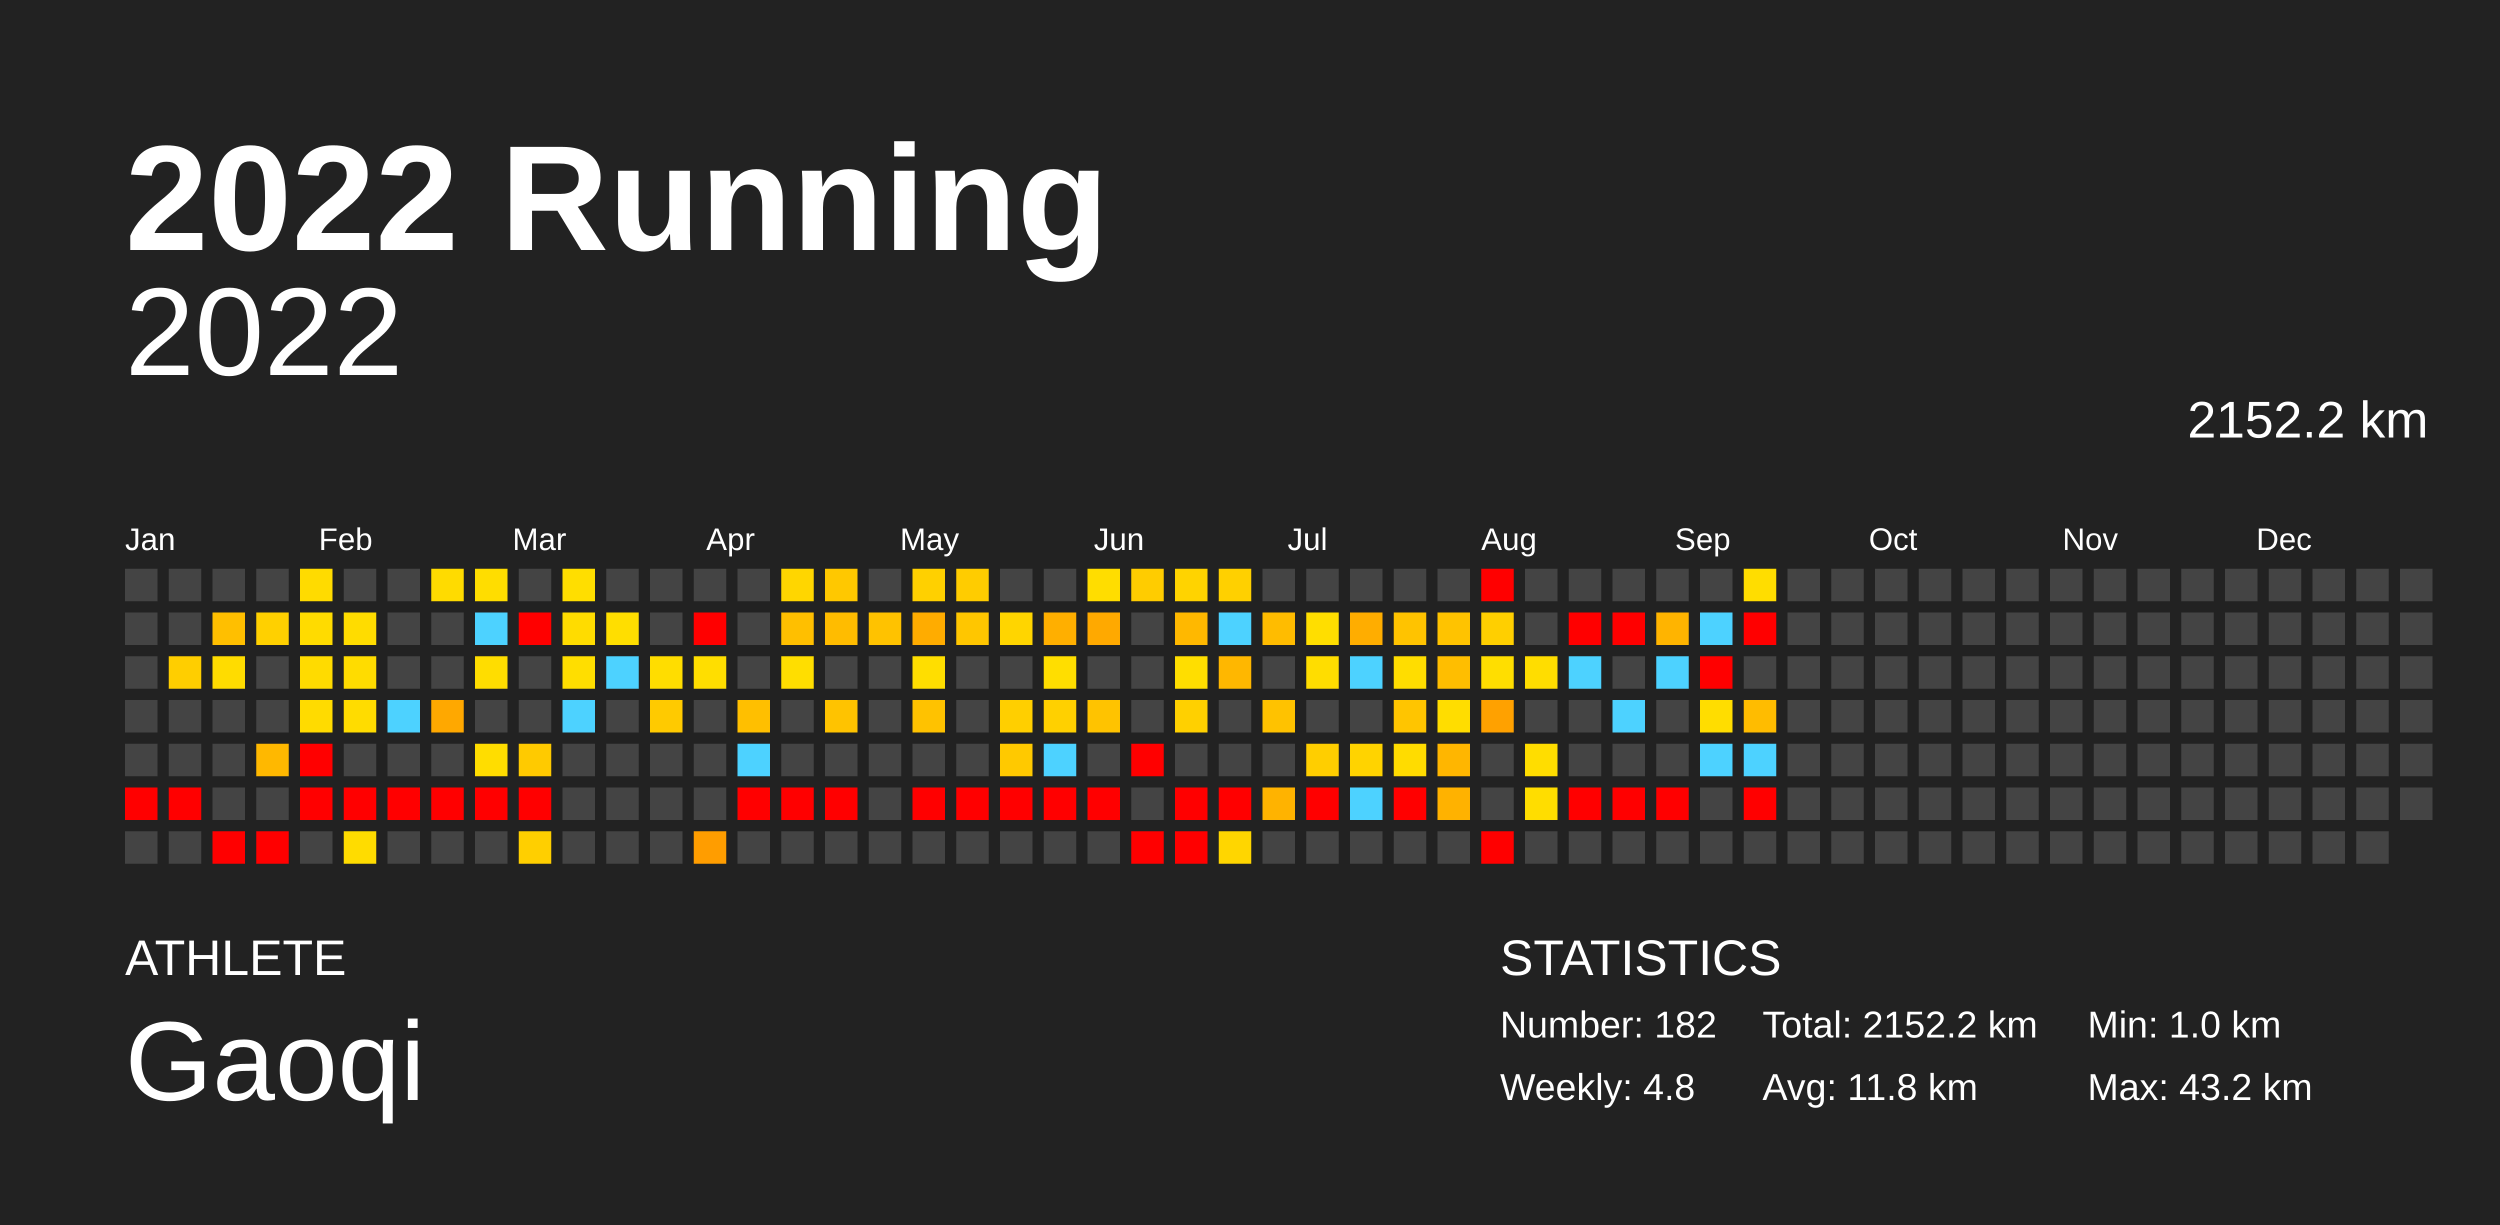
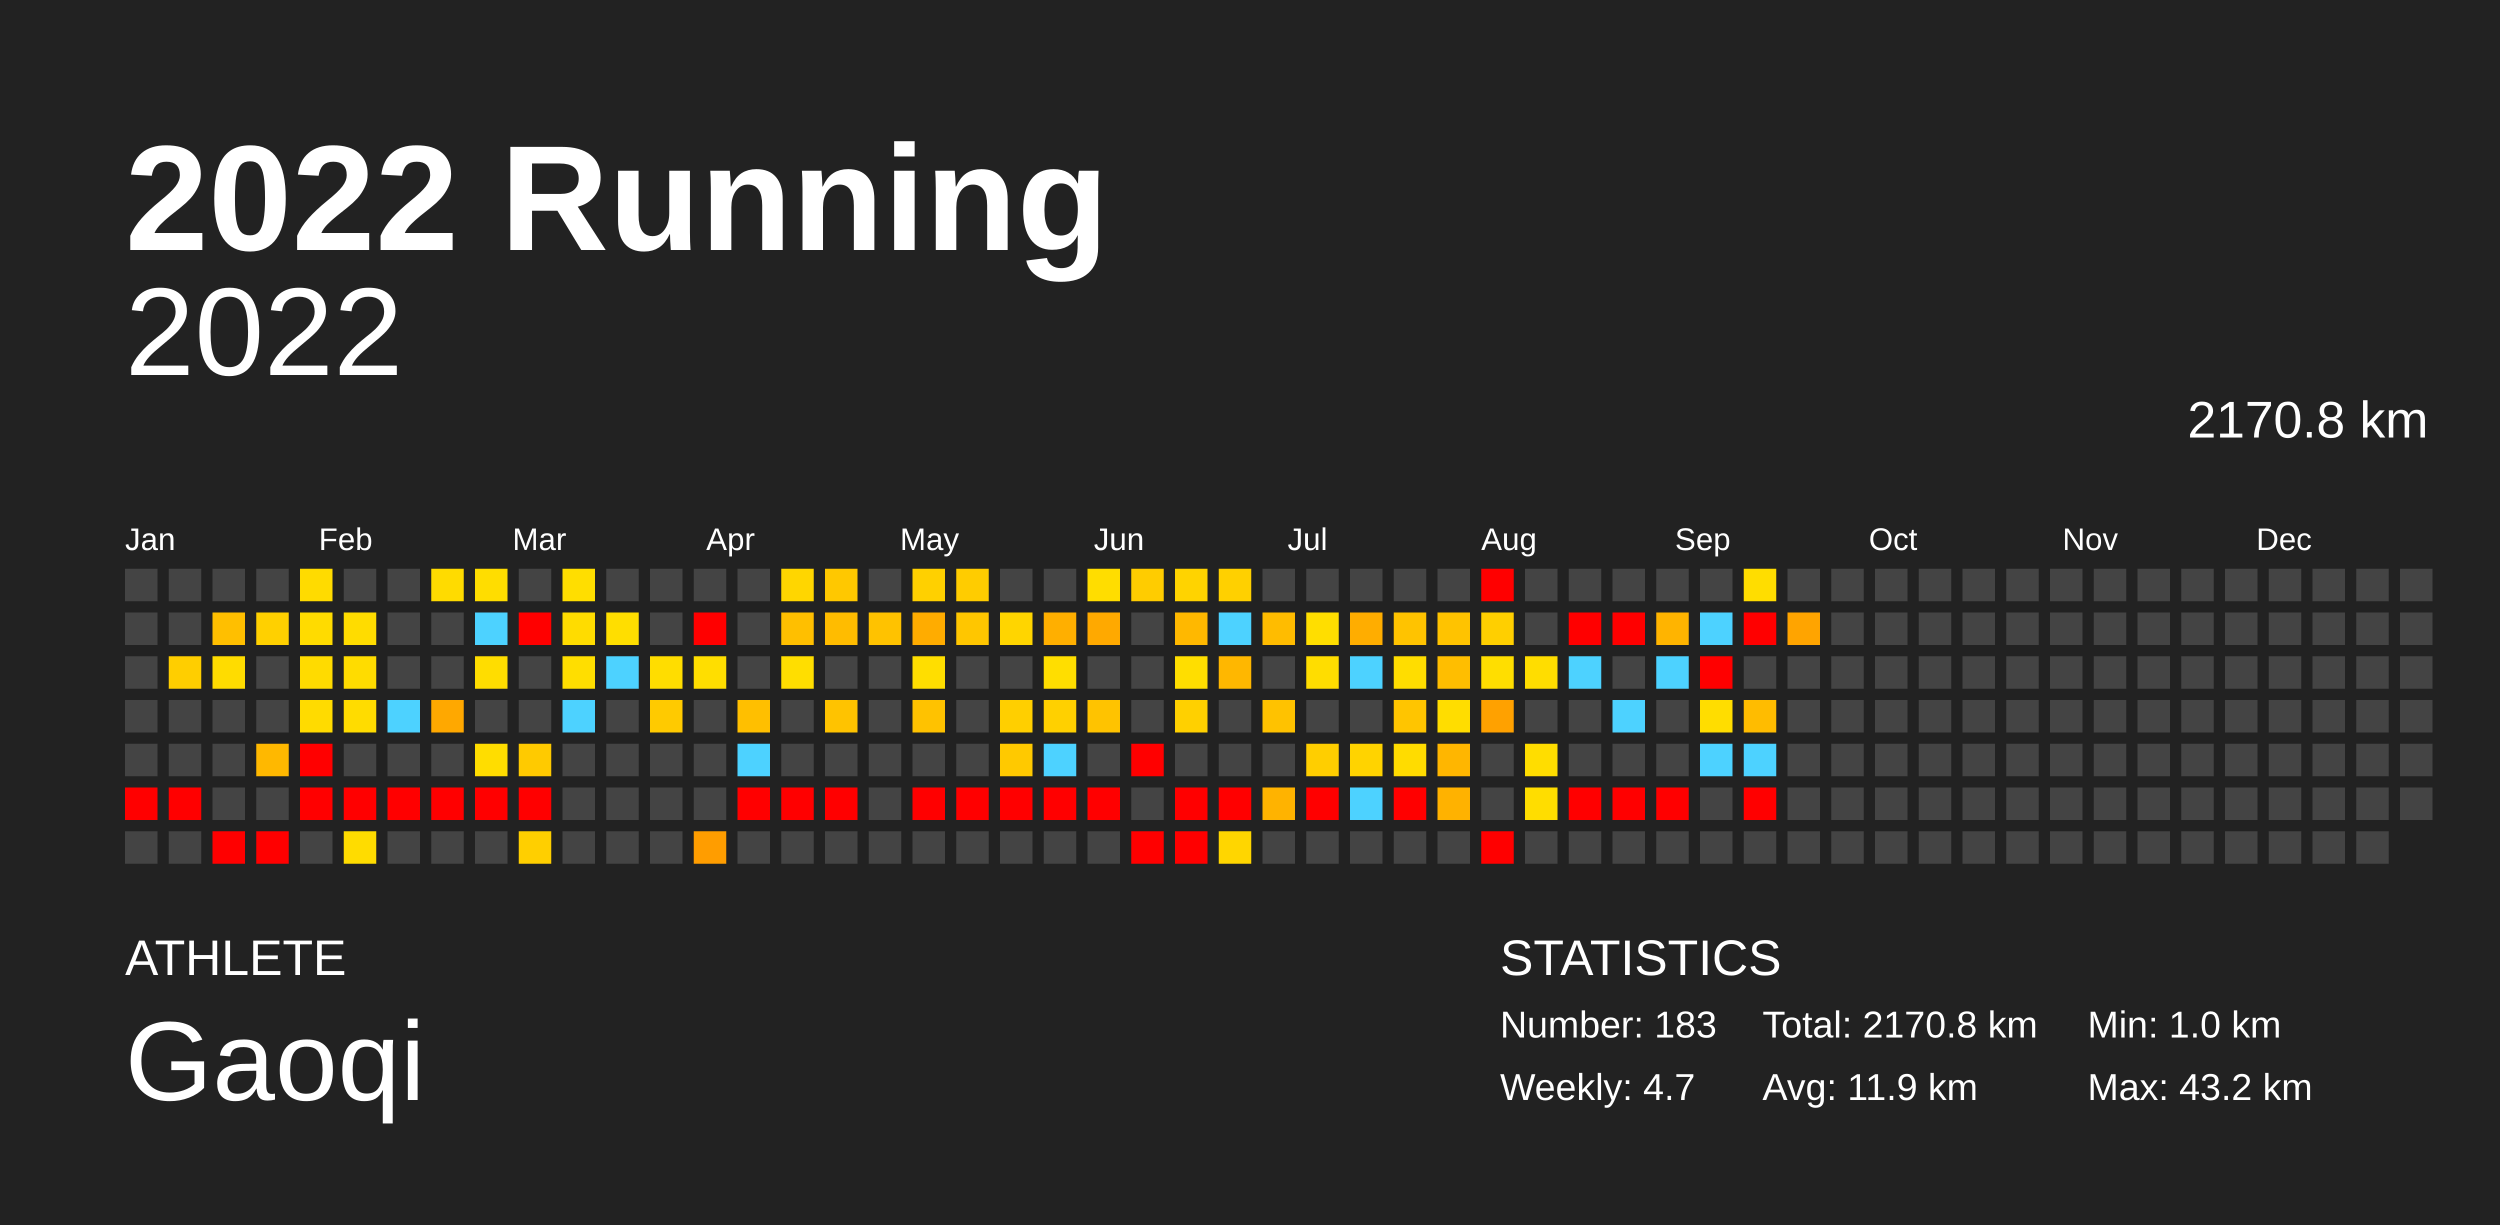
<svg xmlns="http://www.w3.org/2000/svg" baseProfile="full" height="98mm" version="1.1" viewBox="0,0,200,98" width="200mm">
  <defs />
  <rect fill="#222222" height="98" width="200" x="0" y="0" />
  <text fill="#FFFFFF" style="font-size:12px; font-family:Arial; font-weight:bold;" x="10" y="20">2022 Running</text>
  <text fill="#FFFFFF" style="font-size:4px; font-family:Arial" x="10" y="78">ATHLETE</text>
  <text fill="#FFFFFF" style="font-size:9px; font-family:Arial" x="10" y="88">Gaoqi</text>
  <text fill="#FFFFFF" style="font-size:4px; font-family:Arial" x="120" y="78">STATISTICS</text>
-   <text fill="#FFFFFF" style="font-size:3px; font-family:Arial" x="120" y="83">Number: 182</text>
-   <text fill="#FFFFFF" style="font-size:3px; font-family:Arial" x="120" y="88">Weekly: 4.8</text>
-   <text fill="#FFFFFF" style="font-size:3px; font-family:Arial" x="141" y="83">Total: 2152.2 km</text>
-   <text fill="#FFFFFF" style="font-size:3px; font-family:Arial" x="141" y="88">Avg: 11.8 km</text>
+   <text fill="#FFFFFF" style="font-size:3px; font-family:Arial" x="120" y="83">Number: 183</text>
+   <text fill="#FFFFFF" style="font-size:3px; font-family:Arial" x="120" y="88">Weekly: 4.7</text>
+   <text fill="#FFFFFF" style="font-size:3px; font-family:Arial" x="141" y="83">Total: 2170.8 km</text>
+   <text fill="#FFFFFF" style="font-size:3px; font-family:Arial" x="141" y="88">Avg: 11.9 km</text>
  <text fill="#FFFFFF" style="font-size:3px; font-family:Arial" x="167" y="83">Min: 1.0 km</text>
  <text fill="#FFFFFF" style="font-size:3px; font-family:Arial" x="167" y="88">Max: 43.2 km</text>
  <text alignment-baseline="hanging" fill="#FFFFFF" style="font-size:10.0px; font-family:Arial;" x="10" y="30">2022</text>
-   <text alignment-baseline="hanging" fill="#FFFFFF" style="font-size:4.125px; font-family:Arial;" x="175" y="35">2152.2 km</text>
+   <text alignment-baseline="hanging" fill="#FFFFFF" style="font-size:4.125px; font-family:Arial;" x="175" y="35">2170.8 km</text>
  <text fill="#FFFFFF" style="font-size:2.5px; font-family:Arial" x="10.0" y="44">Jan</text>
  <text fill="#FFFFFF" style="font-size:2.5px; font-family:Arial" x="25.5" y="44">Feb</text>
  <text fill="#FFFFFF" style="font-size:2.5px; font-family:Arial" x="41.0" y="44">Mar</text>
  <text fill="#FFFFFF" style="font-size:2.5px; font-family:Arial" x="56.5" y="44">Apr</text>
  <text fill="#FFFFFF" style="font-size:2.5px; font-family:Arial" x="72.0" y="44">May</text>
  <text fill="#FFFFFF" style="font-size:2.5px; font-family:Arial" x="87.5" y="44">Jun</text>
  <text fill="#FFFFFF" style="font-size:2.5px; font-family:Arial" x="103.0" y="44">Jul</text>
  <text fill="#FFFFFF" style="font-size:2.5px; font-family:Arial" x="118.5" y="44">Aug</text>
  <text fill="#FFFFFF" style="font-size:2.5px; font-family:Arial" x="134.0" y="44">Sep</text>
  <text fill="#FFFFFF" style="font-size:2.5px; font-family:Arial" x="149.5" y="44">Oct</text>
  <text fill="#FFFFFF" style="font-size:2.5px; font-family:Arial" x="165.0" y="44">Nov</text>
  <text fill="#FFFFFF" style="font-size:2.5px; font-family:Arial" x="180.5" y="44">Dec</text>
  <rect fill="#444444" height="2.6" width="2.6" x="10.0" y="45.5" />
  <rect fill="#444444" height="2.6" width="2.6" x="10.0" y="49.0" />
  <rect fill="#444444" height="2.6" width="2.6" x="10.0" y="52.5" />
  <rect fill="#444444" height="2.6" width="2.6" x="10.0" y="56.0" />
  <rect fill="#444444" height="2.6" width="2.6" x="10.0" y="59.5" />
  <rect fill="red" height="2.6" width="2.6" x="10.0" y="63.0" />
  <rect fill="#444444" height="2.6" width="2.6" x="10.0" y="66.5" />
  <rect fill="#444444" height="2.6" width="2.6" x="13.5" y="45.5" />
  <rect fill="#444444" height="2.6" width="2.6" x="13.5" y="49.0" />
  <rect fill="#ffce00" height="2.6" width="2.6" x="13.5" y="52.5" />
  <rect fill="#444444" height="2.6" width="2.6" x="13.5" y="56.0" />
  <rect fill="#444444" height="2.6" width="2.6" x="13.5" y="59.5" />
  <rect fill="red" height="2.6" width="2.6" x="13.5" y="63.0" />
  <rect fill="#444444" height="2.6" width="2.6" x="13.5" y="66.5" />
  <rect fill="#444444" height="2.6" width="2.6" x="17.0" y="45.5" />
  <rect fill="#ffbf00" height="2.6" width="2.6" x="17.0" y="49.0" />
  <rect fill="#ffdc00" height="2.6" width="2.6" x="17.0" y="52.5" />
  <rect fill="#444444" height="2.6" width="2.6" x="17.0" y="56.0" />
  <rect fill="#444444" height="2.6" width="2.6" x="17.0" y="59.5" />
  <rect fill="#444444" height="2.6" width="2.6" x="17.0" y="63.0" />
  <rect fill="red" height="2.6" width="2.6" x="17.0" y="66.5" />
  <rect fill="#444444" height="2.6" width="2.6" x="20.5" y="45.5" />
  <rect fill="#ffd000" height="2.6" width="2.6" x="20.5" y="49.0" />
  <rect fill="#444444" height="2.6" width="2.6" x="20.5" y="52.5" />
  <rect fill="#444444" height="2.6" width="2.6" x="20.5" y="56.0" />
  <rect fill="#ffb800" height="2.6" width="2.6" x="20.5" y="59.5" />
  <rect fill="#444444" height="2.6" width="2.6" x="20.5" y="63.0" />
  <rect fill="red" height="2.6" width="2.6" x="20.5" y="66.5" />
  <rect fill="#ffdb00" height="2.6" width="2.6" x="24.0" y="45.5" />
  <rect fill="#ffdb00" height="2.6" width="2.6" x="24.0" y="49.0" />
  <rect fill="#ffdb00" height="2.6" width="2.6" x="24.0" y="52.5" />
  <rect fill="#ffdb00" height="2.6" width="2.6" x="24.0" y="56.0" />
  <rect fill="red" height="2.6" width="2.6" x="24.0" y="59.5" />
  <rect fill="red" height="2.6" width="2.6" x="24.0" y="63.0" />
  <rect fill="#444444" height="2.6" width="2.6" x="24.0" y="66.5" />
  <rect fill="#444444" height="2.6" width="2.6" x="27.5" y="45.5" />
  <rect fill="#ffdc00" height="2.6" width="2.6" x="27.5" y="49.0" />
  <rect fill="#ffdc00" height="2.6" width="2.6" x="27.5" y="52.5" />
  <rect fill="#ffdc00" height="2.6" width="2.6" x="27.5" y="56.0" />
  <rect fill="#444444" height="2.6" width="2.6" x="27.5" y="59.5" />
  <rect fill="red" height="2.6" width="2.6" x="27.5" y="63.0" />
  <rect fill="#ffdc00" height="2.6" width="2.6" x="27.5" y="66.5" />
  <rect fill="#444444" height="2.6" width="2.6" x="31.0" y="45.5" />
  <rect fill="#444444" height="2.6" width="2.6" x="31.0" y="49.0" />
  <rect fill="#444444" height="2.6" width="2.6" x="31.0" y="52.5" />
  <rect fill="#4dd2ff" height="2.6" width="2.6" x="31.0" y="56.0" />
  <rect fill="#444444" height="2.6" width="2.6" x="31.0" y="59.5" />
  <rect fill="red" height="2.6" width="2.6" x="31.0" y="63.0" />
  <rect fill="#444444" height="2.6" width="2.6" x="31.0" y="66.5" />
  <rect fill="#ffdb00" height="2.6" width="2.6" x="34.5" y="45.5" />
  <rect fill="#444444" height="2.6" width="2.6" x="34.5" y="49.0" />
  <rect fill="#444444" height="2.6" width="2.6" x="34.5" y="52.5" />
  <rect fill="#ffa800" height="2.6" width="2.6" x="34.5" y="56.0" />
  <rect fill="#444444" height="2.6" width="2.6" x="34.5" y="59.5" />
  <rect fill="red" height="2.6" width="2.6" x="34.5" y="63.0" />
  <rect fill="#444444" height="2.6" width="2.6" x="34.5" y="66.5" />
  <rect fill="#ffdd00" height="2.6" width="2.6" x="38.0" y="45.5" />
  <rect fill="#4dd2ff" height="2.6" width="2.6" x="38.0" y="49.0" />
  <rect fill="#ffdd00" height="2.6" width="2.6" x="38.0" y="52.5" />
  <rect fill="#444444" height="2.6" width="2.6" x="38.0" y="56.0" />
  <rect fill="#ffdd00" height="2.6" width="2.6" x="38.0" y="59.5" />
  <rect fill="red" height="2.6" width="2.6" x="38.0" y="63.0" />
  <rect fill="#444444" height="2.6" width="2.6" x="38.0" y="66.5" />
  <rect fill="#444444" height="2.6" width="2.6" x="41.5" y="45.5" />
  <rect fill="red" height="2.6" width="2.6" x="41.5" y="49.0" />
  <rect fill="#444444" height="2.6" width="2.6" x="41.5" y="52.5" />
  <rect fill="#444444" height="2.6" width="2.6" x="41.5" y="56.0" />
  <rect fill="#ffca00" height="2.6" width="2.6" x="41.5" y="59.5" />
  <rect fill="red" height="2.6" width="2.6" x="41.5" y="63.0" />
  <rect fill="#ffcf00" height="2.6" width="2.6" x="41.5" y="66.5" />
  <rect fill="#ffde00" height="2.6" width="2.6" x="45.0" y="45.5" />
  <rect fill="#ffdc00" height="2.6" width="2.6" x="45.0" y="49.0" />
  <rect fill="#ffde00" height="2.6" width="2.6" x="45.0" y="52.5" />
  <rect fill="#4dd2ff" height="2.6" width="2.6" x="45.0" y="56.0" />
  <rect fill="#444444" height="2.6" width="2.6" x="45.0" y="59.5" />
  <rect fill="#444444" height="2.6" width="2.6" x="45.0" y="63.0" />
  <rect fill="#444444" height="2.6" width="2.6" x="45.0" y="66.5" />
  <rect fill="#444444" height="2.6" width="2.6" x="48.5" y="45.5" />
  <rect fill="#ffde00" height="2.6" width="2.6" x="48.5" y="49.0" />
  <rect fill="#4dd2ff" height="2.6" width="2.6" x="48.5" y="52.5" />
  <rect fill="#444444" height="2.6" width="2.6" x="48.5" y="56.0" />
  <rect fill="#444444" height="2.6" width="2.6" x="48.5" y="59.5" />
  <rect fill="#444444" height="2.6" width="2.6" x="48.5" y="63.0" />
  <rect fill="#444444" height="2.6" width="2.6" x="48.5" y="66.5" />
  <rect fill="#444444" height="2.6" width="2.6" x="52.0" y="45.5" />
  <rect fill="#444444" height="2.6" width="2.6" x="52.0" y="49.0" />
  <rect fill="#ffdd00" height="2.6" width="2.6" x="52.0" y="52.5" />
  <rect fill="#ffca00" height="2.6" width="2.6" x="52.0" y="56.0" />
  <rect fill="#444444" height="2.6" width="2.6" x="52.0" y="59.5" />
  <rect fill="#444444" height="2.6" width="2.6" x="52.0" y="63.0" />
  <rect fill="#444444" height="2.6" width="2.6" x="52.0" y="66.5" />
  <rect fill="#444444" height="2.6" width="2.6" x="55.5" y="45.5" />
  <rect fill="red" height="2.6" width="2.6" x="55.5" y="49.0" />
  <rect fill="#ffde00" height="2.6" width="2.6" x="55.5" y="52.5" />
  <rect fill="#444444" height="2.6" width="2.6" x="55.5" y="56.0" />
  <rect fill="#444444" height="2.6" width="2.6" x="55.5" y="59.5" />
  <rect fill="#444444" height="2.6" width="2.6" x="55.5" y="63.0" />
  <rect fill="#ff9d00" height="2.6" width="2.6" x="55.5" y="66.5" />
  <rect fill="#444444" height="2.6" width="2.6" x="59.0" y="45.5" />
  <rect fill="#444444" height="2.6" width="2.6" x="59.0" y="49.0" />
  <rect fill="#444444" height="2.6" width="2.6" x="59.0" y="52.5" />
  <rect fill="#ffbf00" height="2.6" width="2.6" x="59.0" y="56.0" />
  <rect fill="#4dd2ff" height="2.6" width="2.6" x="59.0" y="59.5" />
  <rect fill="red" height="2.6" width="2.6" x="59.0" y="63.0" />
  <rect fill="#444444" height="2.6" width="2.6" x="59.0" y="66.5" />
  <rect fill="#ffd600" height="2.6" width="2.6" x="62.5" y="45.5" />
  <rect fill="#ffbf00" height="2.6" width="2.6" x="62.5" y="49.0" />
  <rect fill="#ffde00" height="2.6" width="2.6" x="62.5" y="52.5" />
  <rect fill="#444444" height="2.6" width="2.6" x="62.5" y="56.0" />
  <rect fill="#444444" height="2.6" width="2.6" x="62.5" y="59.5" />
  <rect fill="red" height="2.6" width="2.6" x="62.5" y="63.0" />
  <rect fill="#444444" height="2.6" width="2.6" x="62.5" y="66.5" />
  <rect fill="#ffc800" height="2.6" width="2.6" x="66.0" y="45.5" />
  <rect fill="#ffbc00" height="2.6" width="2.6" x="66.0" y="49.0" />
  <rect fill="#444444" height="2.6" width="2.6" x="66.0" y="52.5" />
  <rect fill="#ffc300" height="2.6" width="2.6" x="66.0" y="56.0" />
  <rect fill="#444444" height="2.6" width="2.6" x="66.0" y="59.5" />
  <rect fill="red" height="2.6" width="2.6" x="66.0" y="63.0" />
  <rect fill="#444444" height="2.6" width="2.6" x="66.0" y="66.5" />
  <rect fill="#444444" height="2.6" width="2.6" x="69.5" y="45.5" />
  <rect fill="#ffc200" height="2.6" width="2.6" x="69.5" y="49.0" />
  <rect fill="#444444" height="2.6" width="2.6" x="69.5" y="52.5" />
  <rect fill="#444444" height="2.6" width="2.6" x="69.5" y="56.0" />
  <rect fill="#444444" height="2.6" width="2.6" x="69.5" y="59.5" />
  <rect fill="#444444" height="2.6" width="2.6" x="69.5" y="63.0" />
  <rect fill="#444444" height="2.6" width="2.6" x="69.5" y="66.5" />
  <rect fill="#ffd000" height="2.6" width="2.6" x="73.0" y="45.5" />
  <rect fill="#ffac00" height="2.6" width="2.6" x="73.0" y="49.0" />
  <rect fill="#ffde00" height="2.6" width="2.6" x="73.0" y="52.5" />
  <rect fill="#ffc200" height="2.6" width="2.6" x="73.0" y="56.0" />
  <rect fill="#444444" height="2.6" width="2.6" x="73.0" y="59.5" />
  <rect fill="red" height="2.6" width="2.6" x="73.0" y="63.0" />
  <rect fill="#444444" height="2.6" width="2.6" x="73.0" y="66.5" />
  <rect fill="#ffcc00" height="2.6" width="2.6" x="76.5" y="45.5" />
  <rect fill="#ffc600" height="2.6" width="2.6" x="76.5" y="49.0" />
  <rect fill="#444444" height="2.6" width="2.6" x="76.5" y="52.5" />
  <rect fill="#444444" height="2.6" width="2.6" x="76.5" y="56.0" />
  <rect fill="#444444" height="2.6" width="2.6" x="76.5" y="59.5" />
  <rect fill="red" height="2.6" width="2.6" x="76.5" y="63.0" />
  <rect fill="#444444" height="2.6" width="2.6" x="76.5" y="66.5" />
  <rect fill="#444444" height="2.6" width="2.6" x="80.0" y="45.5" />
  <rect fill="#ffd500" height="2.6" width="2.6" x="80.0" y="49.0" />
  <rect fill="#444444" height="2.6" width="2.6" x="80.0" y="52.5" />
  <rect fill="#ffcf00" height="2.6" width="2.6" x="80.0" y="56.0" />
  <rect fill="#ffc900" height="2.6" width="2.6" x="80.0" y="59.5" />
  <rect fill="red" height="2.6" width="2.6" x="80.0" y="63.0" />
  <rect fill="#444444" height="2.6" width="2.6" x="80.0" y="66.5" />
  <rect fill="#444444" height="2.6" width="2.6" x="83.5" y="45.5" />
  <rect fill="#ffaf00" height="2.6" width="2.6" x="83.5" y="49.0" />
  <rect fill="#ffde00" height="2.6" width="2.6" x="83.5" y="52.5" />
  <rect fill="#ffd000" height="2.6" width="2.6" x="83.5" y="56.0" />
  <rect fill="#4dd2ff" height="2.6" width="2.6" x="83.5" y="59.5" />
  <rect fill="red" height="2.6" width="2.6" x="83.5" y="63.0" />
  <rect fill="#444444" height="2.6" width="2.6" x="83.5" y="66.5" />
  <rect fill="#ffdd00" height="2.6" width="2.6" x="87.0" y="45.5" />
  <rect fill="#ffa900" height="2.6" width="2.6" x="87.0" y="49.0" />
  <rect fill="#444444" height="2.6" width="2.6" x="87.0" y="52.5" />
  <rect fill="#ffc300" height="2.6" width="2.6" x="87.0" y="56.0" />
  <rect fill="#444444" height="2.6" width="2.6" x="87.0" y="59.5" />
  <rect fill="red" height="2.6" width="2.6" x="87.0" y="63.0" />
  <rect fill="#444444" height="2.6" width="2.6" x="87.0" y="66.5" />
  <rect fill="#ffcc00" height="2.6" width="2.6" x="90.5" y="45.5" />
  <rect fill="#444444" height="2.6" width="2.6" x="90.5" y="49.0" />
  <rect fill="#444444" height="2.6" width="2.6" x="90.5" y="52.5" />
  <rect fill="#444444" height="2.6" width="2.6" x="90.5" y="56.0" />
  <rect fill="red" height="2.6" width="2.6" x="90.5" y="59.5" />
  <rect fill="#444444" height="2.6" width="2.6" x="90.5" y="63.0" />
  <rect fill="red" height="2.6" width="2.6" x="90.5" y="66.5" />
  <rect fill="#ffd300" height="2.6" width="2.6" x="94.0" y="45.5" />
  <rect fill="#ffb800" height="2.6" width="2.6" x="94.0" y="49.0" />
  <rect fill="#ffde00" height="2.6" width="2.6" x="94.0" y="52.5" />
  <rect fill="#ffd000" height="2.6" width="2.6" x="94.0" y="56.0" />
  <rect fill="#444444" height="2.6" width="2.6" x="94.0" y="59.5" />
  <rect fill="red" height="2.6" width="2.6" x="94.0" y="63.0" />
  <rect fill="red" height="2.6" width="2.6" x="94.0" y="66.5" />
  <rect fill="#ffd000" height="2.6" width="2.6" x="97.5" y="45.5" />
  <rect fill="#4dd2ff" height="2.6" width="2.6" x="97.5" y="49.0" />
  <rect fill="#ffb700" height="2.6" width="2.6" x="97.5" y="52.5" />
  <rect fill="#444444" height="2.6" width="2.6" x="97.5" y="56.0" />
  <rect fill="#444444" height="2.6" width="2.6" x="97.5" y="59.5" />
  <rect fill="red" height="2.6" width="2.6" x="97.5" y="63.0" />
  <rect fill="#ffd600" height="2.6" width="2.6" x="97.5" y="66.5" />
  <rect fill="#444444" height="2.6" width="2.6" x="101.0" y="45.5" />
  <rect fill="#ffbc00" height="2.6" width="2.6" x="101.0" y="49.0" />
  <rect fill="#444444" height="2.6" width="2.6" x="101.0" y="52.5" />
  <rect fill="#ffc200" height="2.6" width="2.6" x="101.0" y="56.0" />
  <rect fill="#444444" height="2.6" width="2.6" x="101.0" y="59.5" />
  <rect fill="#ffb300" height="2.6" width="2.6" x="101.0" y="63.0" />
  <rect fill="#444444" height="2.6" width="2.6" x="101.0" y="66.5" />
  <rect fill="#444444" height="2.6" width="2.6" x="104.5" y="45.5" />
  <rect fill="#ffde00" height="2.6" width="2.6" x="104.5" y="49.0" />
  <rect fill="#ffdd00" height="2.6" width="2.6" x="104.5" y="52.5" />
  <rect fill="#444444" height="2.6" width="2.6" x="104.5" y="56.0" />
  <rect fill="#ffce00" height="2.6" width="2.6" x="104.5" y="59.5" />
  <rect fill="red" height="2.6" width="2.6" x="104.5" y="63.0" />
  <rect fill="#444444" height="2.6" width="2.6" x="104.5" y="66.5" />
  <rect fill="#444444" height="2.6" width="2.6" x="108.0" y="45.5" />
  <rect fill="#ffad00" height="2.6" width="2.6" x="108.0" y="49.0" />
  <rect fill="#4dd2ff" height="2.6" width="2.6" x="108.0" y="52.5" />
  <rect fill="#444444" height="2.6" width="2.6" x="108.0" y="56.0" />
  <rect fill="#ffd300" height="2.6" width="2.6" x="108.0" y="59.5" />
  <rect fill="#4dd2ff" height="2.6" width="2.6" x="108.0" y="63.0" />
  <rect fill="#444444" height="2.6" width="2.6" x="108.0" y="66.5" />
  <rect fill="#444444" height="2.6" width="2.6" x="111.5" y="45.5" />
  <rect fill="#ffc300" height="2.6" width="2.6" x="111.5" y="49.0" />
  <rect fill="#ffdd00" height="2.6" width="2.6" x="111.5" y="52.5" />
  <rect fill="#ffc500" height="2.6" width="2.6" x="111.5" y="56.0" />
  <rect fill="#ffdc00" height="2.6" width="2.6" x="111.5" y="59.5" />
  <rect fill="red" height="2.6" width="2.6" x="111.5" y="63.0" />
  <rect fill="#444444" height="2.6" width="2.6" x="111.5" y="66.5" />
  <rect fill="#444444" height="2.6" width="2.6" x="115.0" y="45.5" />
  <rect fill="#ffc300" height="2.6" width="2.6" x="115.0" y="49.0" />
  <rect fill="#ffbe00" height="2.6" width="2.6" x="115.0" y="52.5" />
  <rect fill="#ffdd00" height="2.6" width="2.6" x="115.0" y="56.0" />
  <rect fill="#ffb600" height="2.6" width="2.6" x="115.0" y="59.5" />
  <rect fill="#ffb200" height="2.6" width="2.6" x="115.0" y="63.0" />
  <rect fill="#444444" height="2.6" width="2.6" x="115.0" y="66.5" />
  <rect fill="red" height="2.6" width="2.6" x="118.5" y="45.5" />
  <rect fill="#ffcf00" height="2.6" width="2.6" x="118.5" y="49.0" />
  <rect fill="#ffde00" height="2.6" width="2.6" x="118.5" y="52.5" />
  <rect fill="#ffa100" height="2.6" width="2.6" x="118.5" y="56.0" />
  <rect fill="#444444" height="2.6" width="2.6" x="118.5" y="59.5" />
  <rect fill="#444444" height="2.6" width="2.6" x="118.5" y="63.0" />
  <rect fill="red" height="2.6" width="2.6" x="118.5" y="66.5" />
  <rect fill="#444444" height="2.6" width="2.6" x="122.0" y="45.5" />
  <rect fill="#444444" height="2.6" width="2.6" x="122.0" y="49.0" />
  <rect fill="#ffdd00" height="2.6" width="2.6" x="122.0" y="52.5" />
  <rect fill="#444444" height="2.6" width="2.6" x="122.0" y="56.0" />
  <rect fill="#ffdd00" height="2.6" width="2.6" x="122.0" y="59.5" />
  <rect fill="#ffdd00" height="2.6" width="2.6" x="122.0" y="63.0" />
  <rect fill="#444444" height="2.6" width="2.6" x="122.0" y="66.5" />
  <rect fill="#444444" height="2.6" width="2.6" x="125.5" y="45.5" />
  <rect fill="red" height="2.6" width="2.6" x="125.5" y="49.0" />
  <rect fill="#4dd2ff" height="2.6" width="2.6" x="125.5" y="52.5" />
  <rect fill="#444444" height="2.6" width="2.6" x="125.5" y="56.0" />
  <rect fill="#444444" height="2.6" width="2.6" x="125.5" y="59.5" />
  <rect fill="red" height="2.6" width="2.6" x="125.5" y="63.0" />
  <rect fill="#444444" height="2.6" width="2.6" x="125.5" y="66.5" />
  <rect fill="#444444" height="2.6" width="2.6" x="129.0" y="45.5" />
  <rect fill="red" height="2.6" width="2.6" x="129.0" y="49.0" />
  <rect fill="#444444" height="2.6" width="2.6" x="129.0" y="52.5" />
  <rect fill="#4dd2ff" height="2.6" width="2.6" x="129.0" y="56.0" />
  <rect fill="#444444" height="2.6" width="2.6" x="129.0" y="59.5" />
  <rect fill="red" height="2.6" width="2.6" x="129.0" y="63.0" />
  <rect fill="#444444" height="2.6" width="2.6" x="129.0" y="66.5" />
  <rect fill="#444444" height="2.6" width="2.6" x="132.5" y="45.5" />
  <rect fill="#ffb400" height="2.6" width="2.6" x="132.5" y="49.0" />
  <rect fill="#4dd2ff" height="2.6" width="2.6" x="132.5" y="52.5" />
  <rect fill="#444444" height="2.6" width="2.6" x="132.5" y="56.0" />
  <rect fill="#444444" height="2.6" width="2.6" x="132.5" y="59.5" />
  <rect fill="red" height="2.6" width="2.6" x="132.5" y="63.0" />
  <rect fill="#444444" height="2.6" width="2.6" x="132.5" y="66.5" />
  <rect fill="#444444" height="2.6" width="2.6" x="136.0" y="45.5" />
  <rect fill="#4dd2ff" height="2.6" width="2.6" x="136.0" y="49.0" />
  <rect fill="red" height="2.6" width="2.6" x="136.0" y="52.5" />
  <rect fill="#ffdd00" height="2.6" width="2.6" x="136.0" y="56.0" />
  <rect fill="#4dd2ff" height="2.6" width="2.6" x="136.0" y="59.5" />
  <rect fill="#444444" height="2.6" width="2.6" x="136.0" y="63.0" />
  <rect fill="#444444" height="2.6" width="2.6" x="136.0" y="66.5" />
  <rect fill="#ffdd00" height="2.6" width="2.6" x="139.5" y="45.5" />
  <rect fill="red" height="2.6" width="2.6" x="139.5" y="49.0" />
  <rect fill="#444444" height="2.6" width="2.6" x="139.5" y="52.5" />
  <rect fill="#ffbc00" height="2.6" width="2.6" x="139.5" y="56.0" />
  <rect fill="#4dd2ff" height="2.6" width="2.6" x="139.5" y="59.5" />
  <rect fill="red" height="2.6" width="2.6" x="139.5" y="63.0" />
  <rect fill="#444444" height="2.6" width="2.6" x="139.5" y="66.5" />
  <rect fill="#444444" height="2.6" width="2.6" x="143.0" y="45.5" />
-   <rect fill="#444444" height="2.6" width="2.6" x="143.0" y="49.0" />
+   <rect fill="#ffa400" height="2.6" width="2.6" x="143.0" y="49.0" />
  <rect fill="#444444" height="2.6" width="2.6" x="143.0" y="52.5" />
  <rect fill="#444444" height="2.6" width="2.6" x="143.0" y="56.0" />
  <rect fill="#444444" height="2.6" width="2.6" x="143.0" y="59.5" />
  <rect fill="#444444" height="2.6" width="2.6" x="143.0" y="63.0" />
  <rect fill="#444444" height="2.6" width="2.6" x="143.0" y="66.5" />
  <rect fill="#444444" height="2.6" width="2.6" x="146.5" y="45.5" />
  <rect fill="#444444" height="2.6" width="2.6" x="146.5" y="49.0" />
  <rect fill="#444444" height="2.6" width="2.6" x="146.5" y="52.5" />
  <rect fill="#444444" height="2.6" width="2.6" x="146.5" y="56.0" />
  <rect fill="#444444" height="2.6" width="2.6" x="146.5" y="59.5" />
  <rect fill="#444444" height="2.6" width="2.6" x="146.5" y="63.0" />
  <rect fill="#444444" height="2.6" width="2.6" x="146.5" y="66.5" />
  <rect fill="#444444" height="2.6" width="2.6" x="150.0" y="45.5" />
  <rect fill="#444444" height="2.6" width="2.6" x="150.0" y="49.0" />
  <rect fill="#444444" height="2.6" width="2.6" x="150.0" y="52.5" />
  <rect fill="#444444" height="2.6" width="2.6" x="150.0" y="56.0" />
  <rect fill="#444444" height="2.6" width="2.6" x="150.0" y="59.5" />
  <rect fill="#444444" height="2.6" width="2.6" x="150.0" y="63.0" />
  <rect fill="#444444" height="2.6" width="2.6" x="150.0" y="66.5" />
  <rect fill="#444444" height="2.6" width="2.6" x="153.5" y="45.5" />
  <rect fill="#444444" height="2.6" width="2.6" x="153.5" y="49.0" />
  <rect fill="#444444" height="2.6" width="2.6" x="153.5" y="52.5" />
  <rect fill="#444444" height="2.6" width="2.6" x="153.5" y="56.0" />
  <rect fill="#444444" height="2.6" width="2.6" x="153.5" y="59.5" />
  <rect fill="#444444" height="2.6" width="2.6" x="153.5" y="63.0" />
  <rect fill="#444444" height="2.6" width="2.6" x="153.5" y="66.5" />
  <rect fill="#444444" height="2.6" width="2.6" x="157.0" y="45.5" />
  <rect fill="#444444" height="2.6" width="2.6" x="157.0" y="49.0" />
  <rect fill="#444444" height="2.6" width="2.6" x="157.0" y="52.5" />
  <rect fill="#444444" height="2.6" width="2.6" x="157.0" y="56.0" />
  <rect fill="#444444" height="2.6" width="2.6" x="157.0" y="59.5" />
  <rect fill="#444444" height="2.6" width="2.6" x="157.0" y="63.0" />
  <rect fill="#444444" height="2.6" width="2.6" x="157.0" y="66.5" />
  <rect fill="#444444" height="2.6" width="2.6" x="160.5" y="45.5" />
  <rect fill="#444444" height="2.6" width="2.6" x="160.5" y="49.0" />
  <rect fill="#444444" height="2.6" width="2.6" x="160.5" y="52.5" />
  <rect fill="#444444" height="2.6" width="2.6" x="160.5" y="56.0" />
  <rect fill="#444444" height="2.6" width="2.6" x="160.5" y="59.5" />
  <rect fill="#444444" height="2.6" width="2.6" x="160.5" y="63.0" />
  <rect fill="#444444" height="2.6" width="2.6" x="160.5" y="66.5" />
  <rect fill="#444444" height="2.6" width="2.6" x="164.0" y="45.5" />
  <rect fill="#444444" height="2.6" width="2.6" x="164.0" y="49.0" />
  <rect fill="#444444" height="2.6" width="2.6" x="164.0" y="52.5" />
  <rect fill="#444444" height="2.6" width="2.6" x="164.0" y="56.0" />
  <rect fill="#444444" height="2.6" width="2.6" x="164.0" y="59.5" />
  <rect fill="#444444" height="2.6" width="2.6" x="164.0" y="63.0" />
  <rect fill="#444444" height="2.6" width="2.6" x="164.0" y="66.5" />
  <rect fill="#444444" height="2.6" width="2.6" x="167.5" y="45.5" />
  <rect fill="#444444" height="2.6" width="2.6" x="167.5" y="49.0" />
  <rect fill="#444444" height="2.6" width="2.6" x="167.5" y="52.5" />
  <rect fill="#444444" height="2.6" width="2.6" x="167.5" y="56.0" />
  <rect fill="#444444" height="2.6" width="2.6" x="167.5" y="59.5" />
  <rect fill="#444444" height="2.6" width="2.6" x="167.5" y="63.0" />
  <rect fill="#444444" height="2.6" width="2.6" x="167.5" y="66.5" />
  <rect fill="#444444" height="2.6" width="2.6" x="171.0" y="45.5" />
  <rect fill="#444444" height="2.6" width="2.6" x="171.0" y="49.0" />
  <rect fill="#444444" height="2.6" width="2.6" x="171.0" y="52.5" />
  <rect fill="#444444" height="2.6" width="2.6" x="171.0" y="56.0" />
  <rect fill="#444444" height="2.6" width="2.6" x="171.0" y="59.5" />
  <rect fill="#444444" height="2.6" width="2.6" x="171.0" y="63.0" />
  <rect fill="#444444" height="2.6" width="2.6" x="171.0" y="66.5" />
  <rect fill="#444444" height="2.6" width="2.6" x="174.5" y="45.5" />
  <rect fill="#444444" height="2.6" width="2.6" x="174.5" y="49.0" />
  <rect fill="#444444" height="2.6" width="2.6" x="174.5" y="52.5" />
  <rect fill="#444444" height="2.6" width="2.6" x="174.5" y="56.0" />
  <rect fill="#444444" height="2.6" width="2.6" x="174.5" y="59.5" />
  <rect fill="#444444" height="2.6" width="2.6" x="174.5" y="63.0" />
  <rect fill="#444444" height="2.6" width="2.6" x="174.5" y="66.5" />
  <rect fill="#444444" height="2.6" width="2.6" x="178.0" y="45.5" />
  <rect fill="#444444" height="2.6" width="2.6" x="178.0" y="49.0" />
  <rect fill="#444444" height="2.6" width="2.6" x="178.0" y="52.5" />
  <rect fill="#444444" height="2.6" width="2.6" x="178.0" y="56.0" />
  <rect fill="#444444" height="2.6" width="2.6" x="178.0" y="59.5" />
  <rect fill="#444444" height="2.6" width="2.6" x="178.0" y="63.0" />
  <rect fill="#444444" height="2.6" width="2.6" x="178.0" y="66.5" />
  <rect fill="#444444" height="2.6" width="2.6" x="181.5" y="45.5" />
  <rect fill="#444444" height="2.6" width="2.6" x="181.5" y="49.0" />
  <rect fill="#444444" height="2.6" width="2.6" x="181.5" y="52.5" />
  <rect fill="#444444" height="2.6" width="2.6" x="181.5" y="56.0" />
  <rect fill="#444444" height="2.6" width="2.6" x="181.5" y="59.5" />
  <rect fill="#444444" height="2.6" width="2.6" x="181.5" y="63.0" />
  <rect fill="#444444" height="2.6" width="2.6" x="181.5" y="66.5" />
  <rect fill="#444444" height="2.6" width="2.6" x="185.0" y="45.5" />
  <rect fill="#444444" height="2.6" width="2.6" x="185.0" y="49.0" />
  <rect fill="#444444" height="2.6" width="2.6" x="185.0" y="52.5" />
  <rect fill="#444444" height="2.6" width="2.6" x="185.0" y="56.0" />
  <rect fill="#444444" height="2.6" width="2.6" x="185.0" y="59.5" />
  <rect fill="#444444" height="2.6" width="2.6" x="185.0" y="63.0" />
  <rect fill="#444444" height="2.6" width="2.6" x="185.0" y="66.5" />
  <rect fill="#444444" height="2.6" width="2.6" x="188.5" y="45.5" />
  <rect fill="#444444" height="2.6" width="2.6" x="188.5" y="49.0" />
  <rect fill="#444444" height="2.6" width="2.6" x="188.5" y="52.5" />
  <rect fill="#444444" height="2.6" width="2.6" x="188.5" y="56.0" />
  <rect fill="#444444" height="2.6" width="2.6" x="188.5" y="59.5" />
  <rect fill="#444444" height="2.6" width="2.6" x="188.5" y="63.0" />
  <rect fill="#444444" height="2.6" width="2.6" x="188.5" y="66.5" />
  <rect fill="#444444" height="2.6" width="2.6" x="192.0" y="45.5" />
  <rect fill="#444444" height="2.6" width="2.6" x="192.0" y="49.0" />
  <rect fill="#444444" height="2.6" width="2.6" x="192.0" y="52.5" />
  <rect fill="#444444" height="2.6" width="2.6" x="192.0" y="56.0" />
  <rect fill="#444444" height="2.6" width="2.6" x="192.0" y="59.5" />
  <rect fill="#444444" height="2.6" width="2.6" x="192.0" y="63.0" />
</svg>
